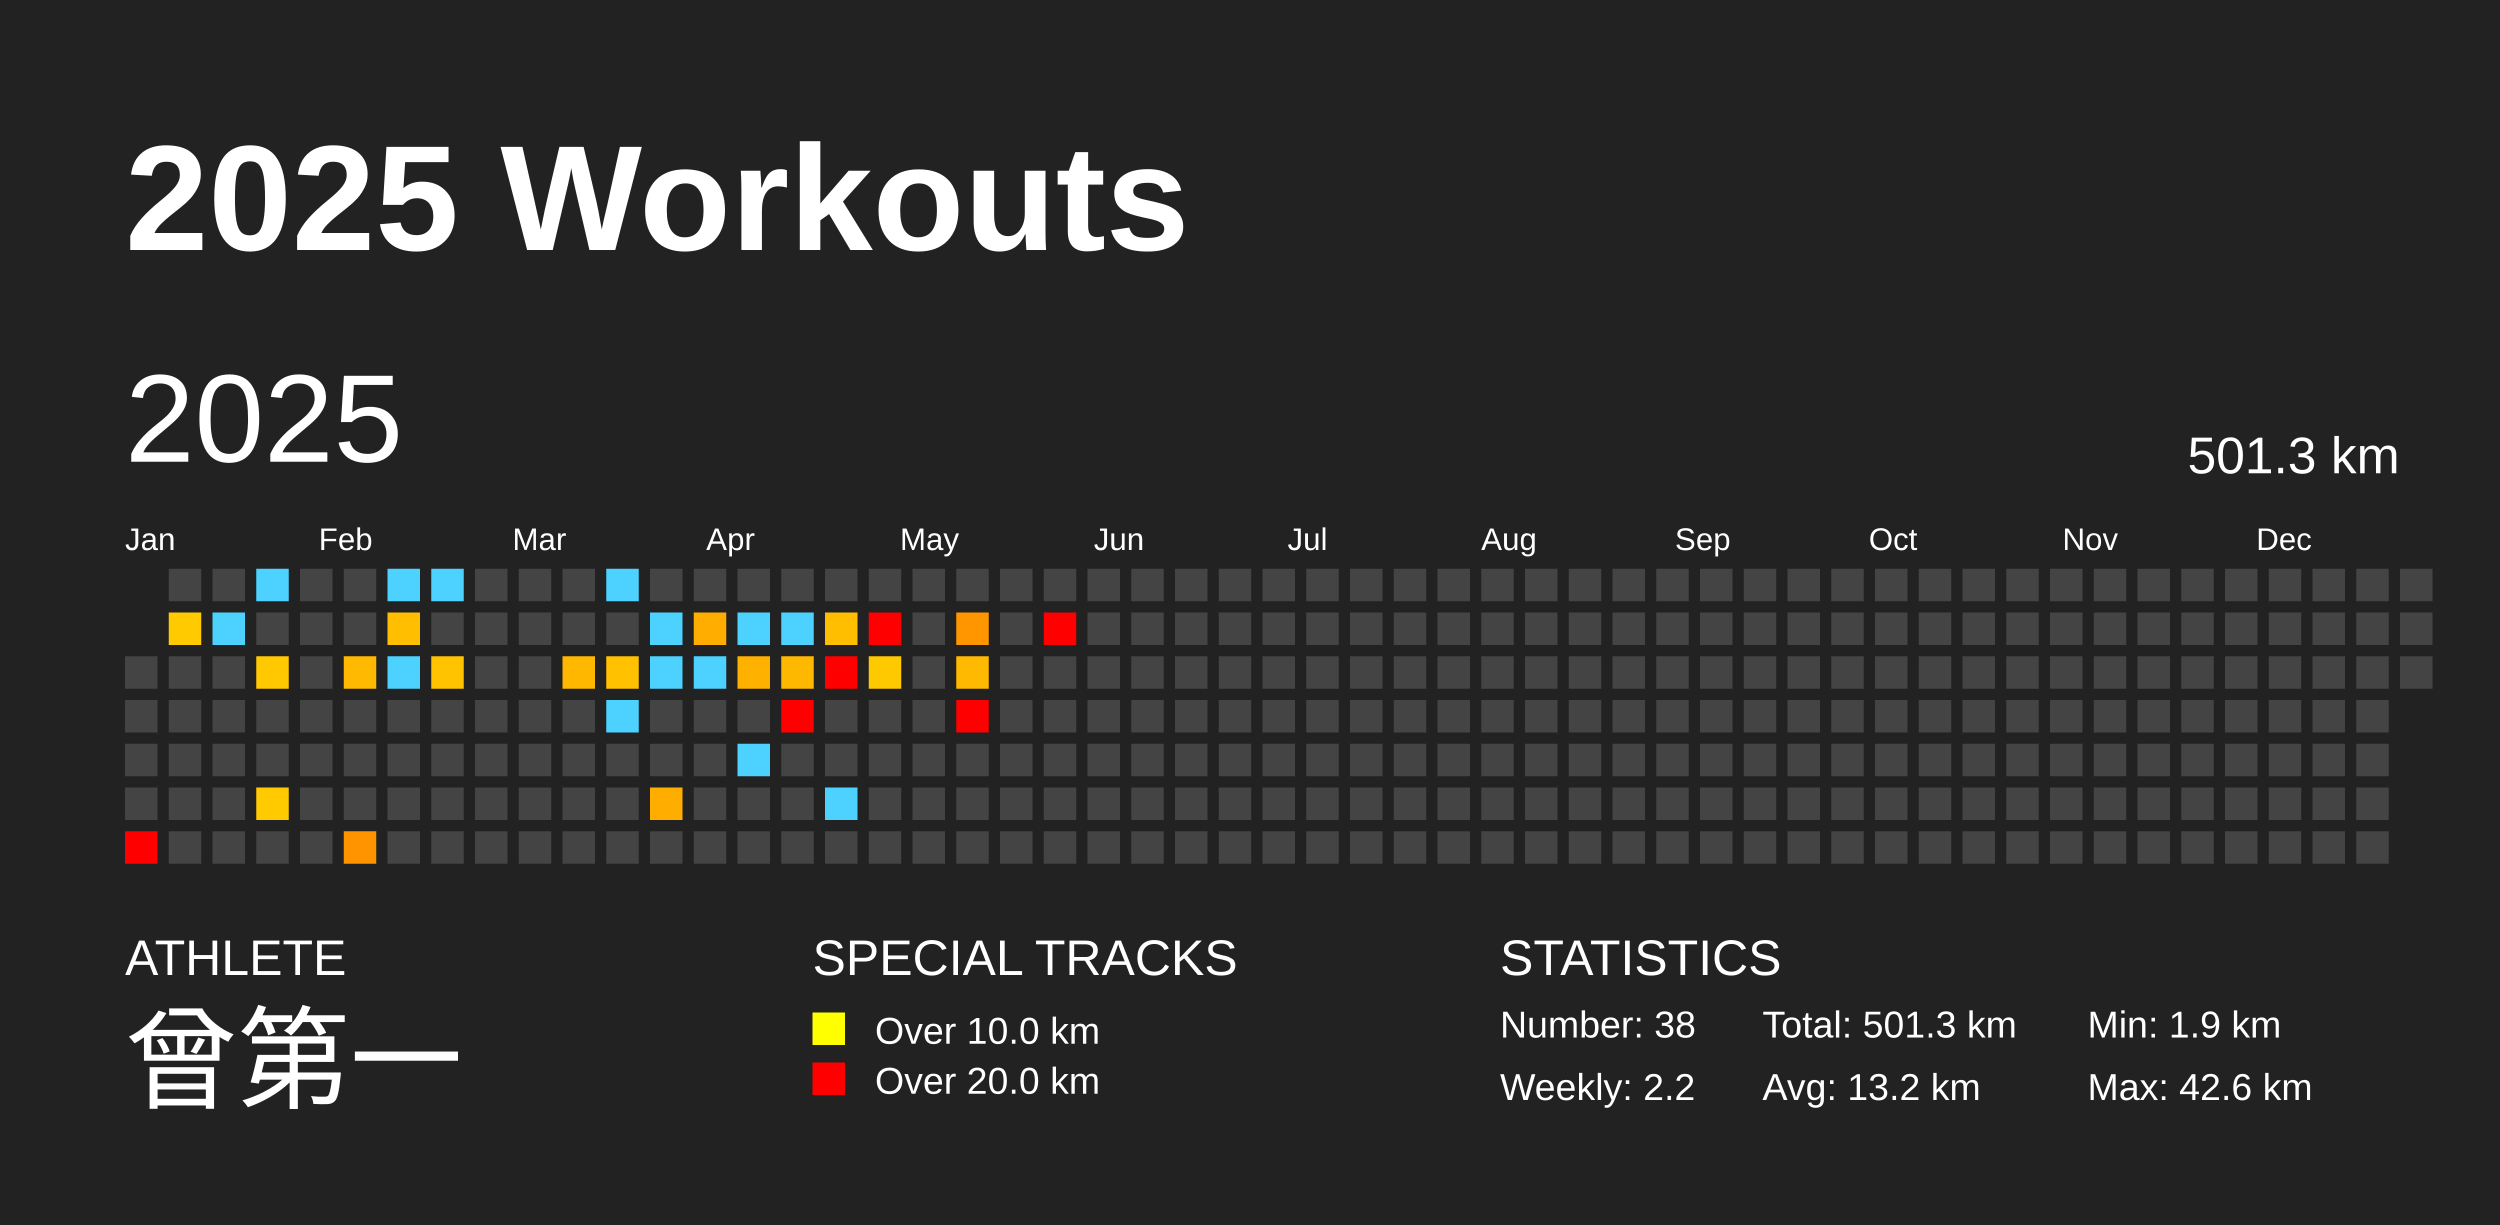
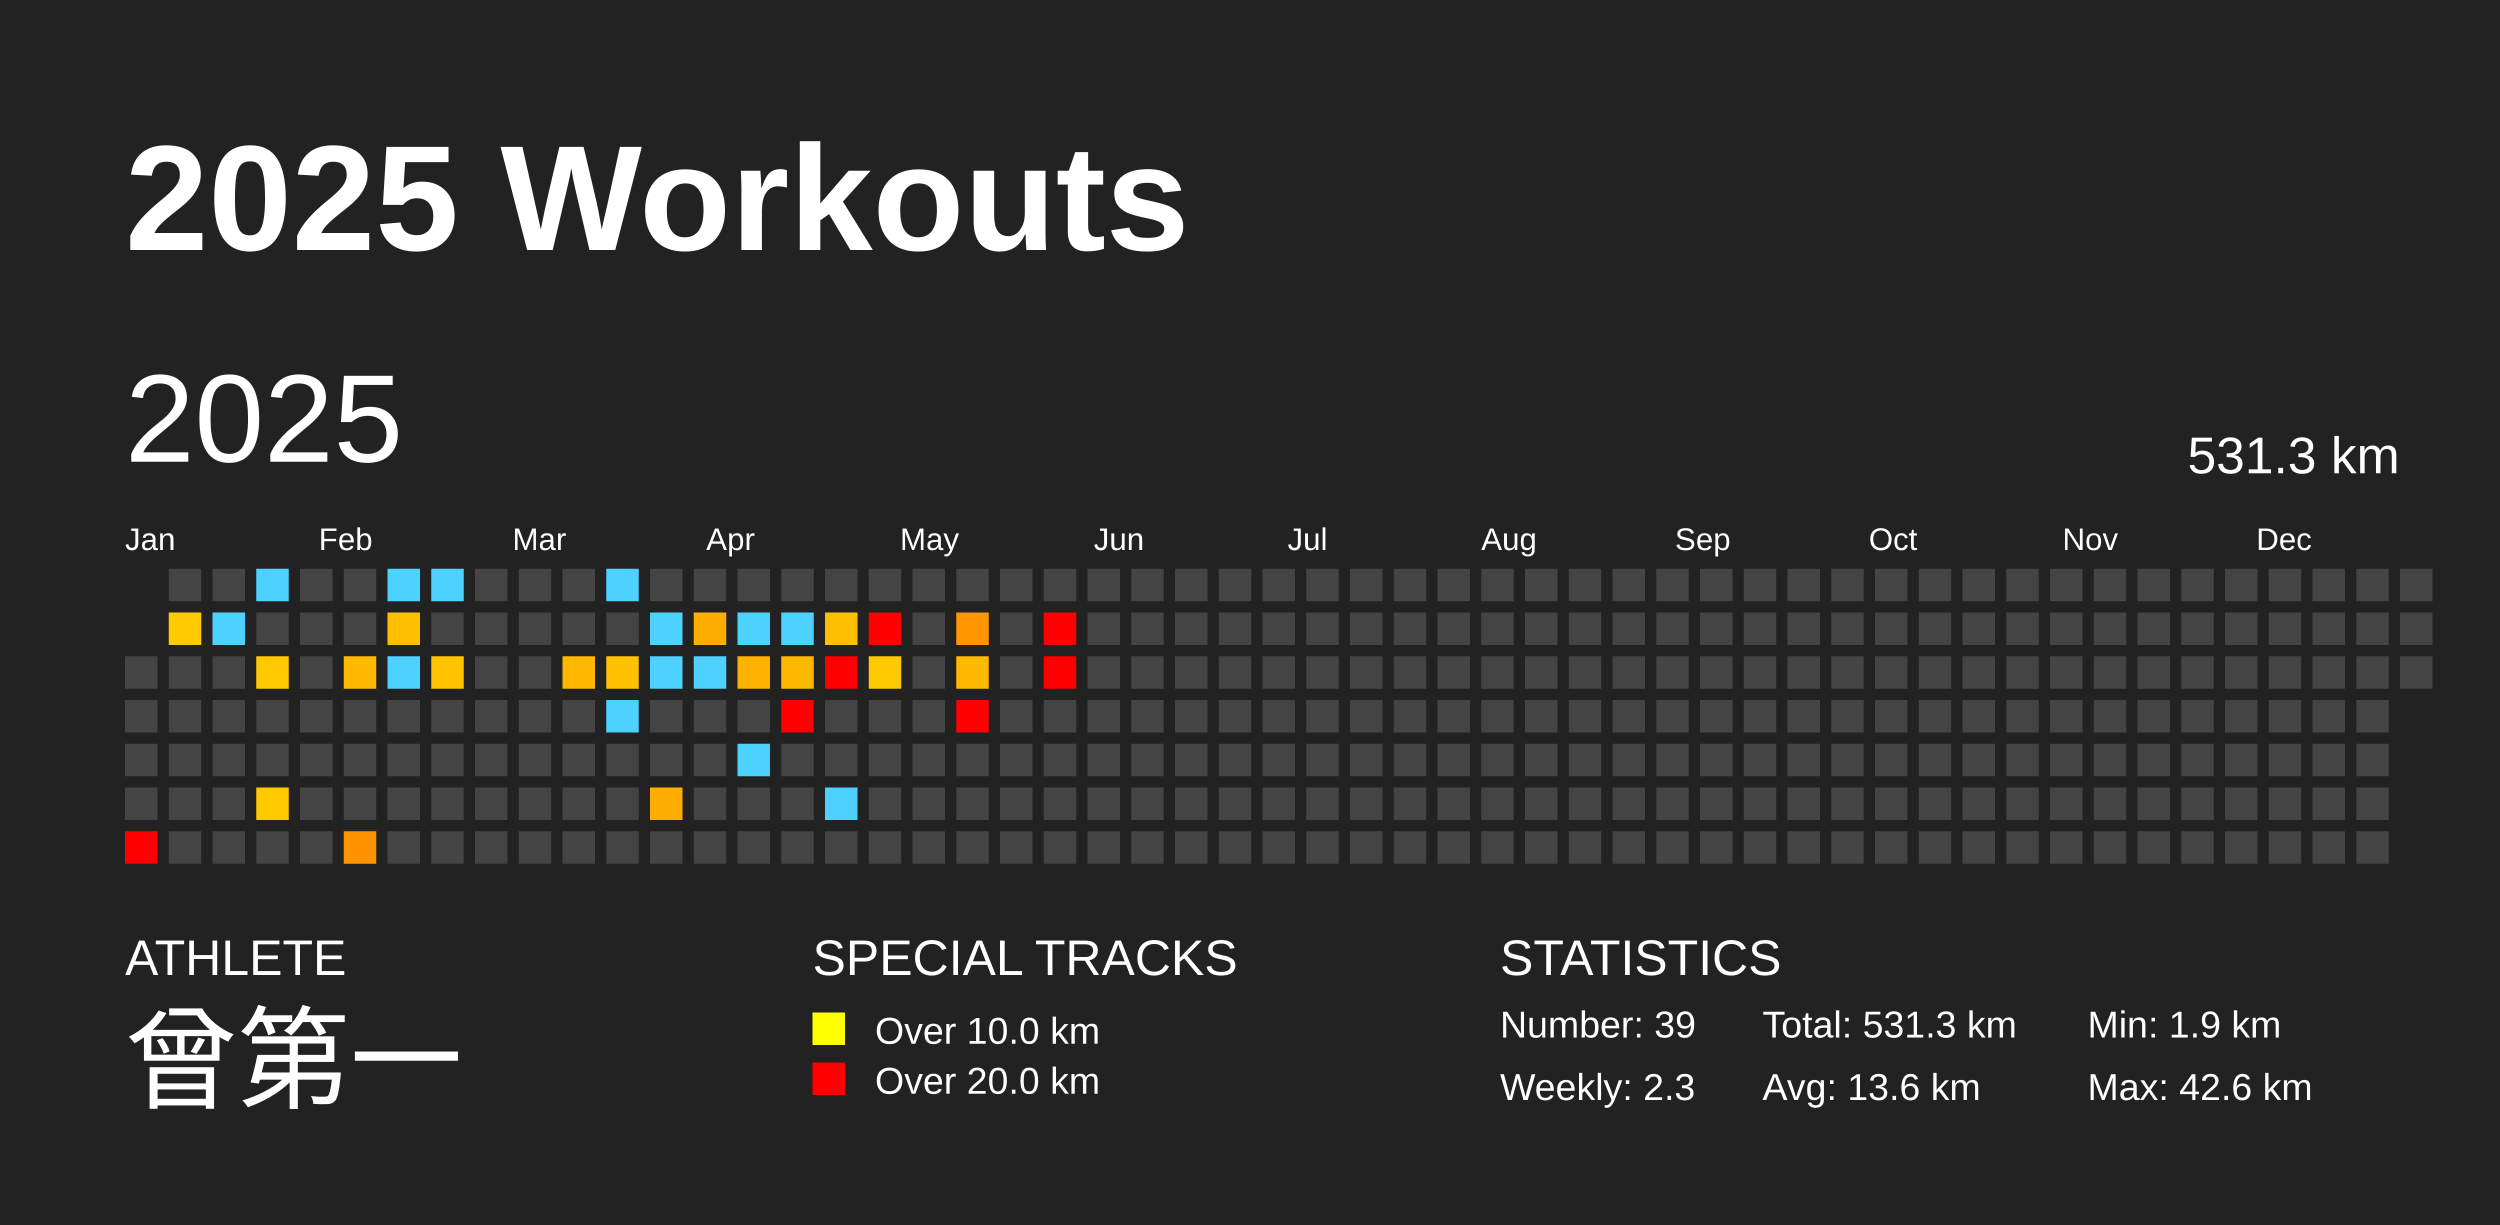
<svg xmlns="http://www.w3.org/2000/svg" baseProfile="full" height="98mm" version="1.1" viewBox="0,0,200,98" width="200mm">
  <defs />
  <rect fill="#222222" height="98" width="200" x="0" y="0" />
  <text fill="#FFFFFF" style="font-size:12px; font-family:Arial; font-weight:bold;" x="10" y="20">2025 Workouts</text>
  <text fill="#FFFFFF" style="font-size:4px; font-family:Arial" x="10" y="78">ATHLETE</text>
  <text fill="#FFFFFF" style="font-size:9px; font-family:Arial" x="10" y="88">曾第一</text>
  <text fill="#FFFFFF" style="font-size:4px; font-family:Arial" x="65" y="78">SPECIAL TRACKS</text>
  <rect fill="yellow" height="2.6" width="2.6" x="65" y="81" />
  <text fill="#FFFFFF" style="font-size:3px; font-family:Arial" x="70" y="83.5">Over 10.0 km</text>
  <rect fill="red" height="2.6" width="2.6" x="65" y="85" />
  <text fill="#FFFFFF" style="font-size:3px; font-family:Arial" x="70" y="87.5">Over 20.0 km</text>
  <text fill="#FFFFFF" style="font-size:4px; font-family:Arial" x="120" y="78">STATISTICS</text>
-   <text fill="#FFFFFF" style="font-size:3px; font-family:Arial" x="120" y="83">Number: 38</text>
-   <text fill="#FFFFFF" style="font-size:3px; font-family:Arial" x="120" y="88">Weekly: 2.2</text>
-   <text fill="#FFFFFF" style="font-size:3px; font-family:Arial" x="141" y="83">Total: 501.3 km</text>
-   <text fill="#FFFFFF" style="font-size:3px; font-family:Arial" x="141" y="88">Avg: 13.2 km</text>
+   <text fill="#FFFFFF" style="font-size:3px; font-family:Arial" x="120" y="83">Number: 39</text>
+   <text fill="#FFFFFF" style="font-size:3px; font-family:Arial" x="120" y="88">Weekly: 2.3</text>
+   <text fill="#FFFFFF" style="font-size:3px; font-family:Arial" x="141" y="83">Total: 531.3 km</text>
+   <text fill="#FFFFFF" style="font-size:3px; font-family:Arial" x="141" y="88">Avg: 13.6 km</text>
  <text fill="#FFFFFF" style="font-size:3px; font-family:Arial" x="167" y="83">Min: 1.9 km</text>
  <text fill="#FFFFFF" style="font-size:3px; font-family:Arial" x="167" y="88">Max: 42.6 km</text>
  <text dominant-baseline="hanging" fill="#FFFFFF" style="font-size:10.0px; font-family:Arial;" x="10" y="30">2025</text>
-   <text dominant-baseline="hanging" fill="#FFFFFF" style="font-size:4.125px; font-family:Arial;" x="175" y="35">501.3 km</text>
+   <text dominant-baseline="hanging" fill="#FFFFFF" style="font-size:4.125px; font-family:Arial;" x="175" y="35">531.3 km</text>
  <text fill="#FFFFFF" style="font-size:2.5px; font-family:Arial" x="10.0" y="44">Jan</text>
  <text fill="#FFFFFF" style="font-size:2.5px; font-family:Arial" x="25.5" y="44">Feb</text>
  <text fill="#FFFFFF" style="font-size:2.5px; font-family:Arial" x="41.0" y="44">Mar</text>
  <text fill="#FFFFFF" style="font-size:2.5px; font-family:Arial" x="56.5" y="44">Apr</text>
  <text fill="#FFFFFF" style="font-size:2.5px; font-family:Arial" x="72.0" y="44">May</text>
  <text fill="#FFFFFF" style="font-size:2.5px; font-family:Arial" x="87.5" y="44">Jun</text>
  <text fill="#FFFFFF" style="font-size:2.5px; font-family:Arial" x="103.0" y="44">Jul</text>
  <text fill="#FFFFFF" style="font-size:2.5px; font-family:Arial" x="118.5" y="44">Aug</text>
  <text fill="#FFFFFF" style="font-size:2.5px; font-family:Arial" x="134.0" y="44">Sep</text>
  <text fill="#FFFFFF" style="font-size:2.5px; font-family:Arial" x="149.5" y="44">Oct</text>
  <text fill="#FFFFFF" style="font-size:2.5px; font-family:Arial" x="165.0" y="44">Nov</text>
  <text fill="#FFFFFF" style="font-size:2.5px; font-family:Arial" x="180.5" y="44">Dec</text>
  <rect fill="#444444" height="2.6" width="2.6" x="10.0" y="52.5" />
  <rect fill="#444444" height="2.6" width="2.6" x="10.0" y="56.0" />
  <rect fill="#444444" height="2.6" width="2.6" x="10.0" y="59.5" />
  <rect fill="#444444" height="2.6" width="2.6" x="10.0" y="63.0" />
  <rect fill="red" height="2.6" width="2.6" x="10.0" y="66.5" />
  <rect fill="#444444" height="2.6" width="2.6" x="13.5" y="45.5" />
  <rect fill="#ffca00" height="2.6" width="2.6" x="13.5" y="49.0" />
  <rect fill="#444444" height="2.6" width="2.6" x="13.5" y="52.5" />
  <rect fill="#444444" height="2.6" width="2.6" x="13.5" y="56.0" />
  <rect fill="#444444" height="2.6" width="2.6" x="13.5" y="59.5" />
  <rect fill="#444444" height="2.6" width="2.6" x="13.5" y="63.0" />
  <rect fill="#444444" height="2.6" width="2.6" x="13.5" y="66.5" />
  <rect fill="#444444" height="2.6" width="2.6" x="17.0" y="45.5" />
  <rect fill="#4dd2ff" height="2.6" width="2.6" x="17.0" y="49.0" />
  <rect fill="#444444" height="2.6" width="2.6" x="17.0" y="52.5" />
  <rect fill="#444444" height="2.6" width="2.6" x="17.0" y="56.0" />
  <rect fill="#444444" height="2.6" width="2.6" x="17.0" y="59.5" />
  <rect fill="#444444" height="2.6" width="2.6" x="17.0" y="63.0" />
  <rect fill="#444444" height="2.6" width="2.6" x="17.0" y="66.5" />
  <rect fill="#4dd2ff" height="2.6" width="2.6" x="20.5" y="45.5" />
  <rect fill="#444444" height="2.6" width="2.6" x="20.5" y="49.0" />
  <rect fill="#ffc800" height="2.6" width="2.6" x="20.5" y="52.5" />
  <rect fill="#444444" height="2.6" width="2.6" x="20.5" y="56.0" />
  <rect fill="#444444" height="2.6" width="2.6" x="20.5" y="59.5" />
  <rect fill="#ffcb00" height="2.6" width="2.6" x="20.5" y="63.0" />
  <rect fill="#444444" height="2.6" width="2.6" x="20.5" y="66.5" />
  <rect fill="#444444" height="2.6" width="2.6" x="24.0" y="45.5" />
  <rect fill="#444444" height="2.6" width="2.6" x="24.0" y="49.0" />
  <rect fill="#444444" height="2.6" width="2.6" x="24.0" y="52.5" />
  <rect fill="#444444" height="2.6" width="2.6" x="24.0" y="56.0" />
  <rect fill="#444444" height="2.6" width="2.6" x="24.0" y="59.5" />
  <rect fill="#444444" height="2.6" width="2.6" x="24.0" y="63.0" />
  <rect fill="#444444" height="2.6" width="2.6" x="24.0" y="66.5" />
  <rect fill="#444444" height="2.6" width="2.6" x="27.5" y="45.5" />
  <rect fill="#444444" height="2.6" width="2.6" x="27.5" y="49.0" />
  <rect fill="#ffb900" height="2.6" width="2.6" x="27.5" y="52.5" />
  <rect fill="#444444" height="2.6" width="2.6" x="27.5" y="56.0" />
  <rect fill="#444444" height="2.6" width="2.6" x="27.5" y="59.5" />
  <rect fill="#444444" height="2.6" width="2.6" x="27.5" y="63.0" />
  <rect fill="#ff9400" height="2.6" width="2.6" x="27.5" y="66.5" />
  <rect fill="#4dd2ff" height="2.6" width="2.6" x="31.0" y="45.5" />
  <rect fill="#ffbf00" height="2.6" width="2.6" x="31.0" y="49.0" />
  <rect fill="#4dd2ff" height="2.6" width="2.6" x="31.0" y="52.5" />
  <rect fill="#444444" height="2.6" width="2.6" x="31.0" y="56.0" />
  <rect fill="#444444" height="2.6" width="2.6" x="31.0" y="59.5" />
  <rect fill="#444444" height="2.6" width="2.6" x="31.0" y="63.0" />
  <rect fill="#444444" height="2.6" width="2.6" x="31.0" y="66.5" />
  <rect fill="#4dd2ff" height="2.6" width="2.6" x="34.5" y="45.5" />
  <rect fill="#444444" height="2.6" width="2.6" x="34.5" y="49.0" />
  <rect fill="#ffc300" height="2.6" width="2.6" x="34.5" y="52.5" />
  <rect fill="#444444" height="2.6" width="2.6" x="34.5" y="56.0" />
  <rect fill="#444444" height="2.6" width="2.6" x="34.5" y="59.5" />
  <rect fill="#444444" height="2.6" width="2.6" x="34.5" y="63.0" />
  <rect fill="#444444" height="2.6" width="2.6" x="34.5" y="66.5" />
  <rect fill="#444444" height="2.6" width="2.6" x="38.0" y="45.5" />
  <rect fill="#444444" height="2.6" width="2.6" x="38.0" y="49.0" />
  <rect fill="#444444" height="2.6" width="2.6" x="38.0" y="52.5" />
  <rect fill="#444444" height="2.6" width="2.6" x="38.0" y="56.0" />
  <rect fill="#444444" height="2.6" width="2.6" x="38.0" y="59.5" />
  <rect fill="#444444" height="2.6" width="2.6" x="38.0" y="63.0" />
  <rect fill="#444444" height="2.6" width="2.6" x="38.0" y="66.5" />
  <rect fill="#444444" height="2.6" width="2.6" x="41.5" y="45.5" />
  <rect fill="#444444" height="2.6" width="2.6" x="41.5" y="49.0" />
  <rect fill="#444444" height="2.6" width="2.6" x="41.5" y="52.5" />
  <rect fill="#444444" height="2.6" width="2.6" x="41.5" y="56.0" />
  <rect fill="#444444" height="2.6" width="2.6" x="41.5" y="59.5" />
  <rect fill="#444444" height="2.6" width="2.6" x="41.5" y="63.0" />
  <rect fill="#444444" height="2.6" width="2.6" x="41.5" y="66.5" />
  <rect fill="#444444" height="2.6" width="2.6" x="45.0" y="45.5" />
  <rect fill="#444444" height="2.6" width="2.6" x="45.0" y="49.0" />
  <rect fill="#ffb700" height="2.6" width="2.6" x="45.0" y="52.5" />
  <rect fill="#444444" height="2.6" width="2.6" x="45.0" y="56.0" />
  <rect fill="#444444" height="2.6" width="2.6" x="45.0" y="59.5" />
  <rect fill="#444444" height="2.6" width="2.6" x="45.0" y="63.0" />
  <rect fill="#444444" height="2.6" width="2.6" x="45.0" y="66.5" />
  <rect fill="#4dd2ff" height="2.6" width="2.6" x="48.5" y="45.5" />
  <rect fill="#444444" height="2.6" width="2.6" x="48.5" y="49.0" />
  <rect fill="#ffc100" height="2.6" width="2.6" x="48.5" y="52.5" />
  <rect fill="#4dd2ff" height="2.6" width="2.6" x="48.5" y="56.0" />
  <rect fill="#444444" height="2.6" width="2.6" x="48.5" y="59.5" />
  <rect fill="#444444" height="2.6" width="2.6" x="48.5" y="63.0" />
  <rect fill="#444444" height="2.6" width="2.6" x="48.5" y="66.5" />
  <rect fill="#444444" height="2.6" width="2.6" x="52.0" y="45.5" />
  <rect fill="#4dd2ff" height="2.6" width="2.6" x="52.0" y="49.0" />
  <rect fill="#4dd2ff" height="2.6" width="2.6" x="52.0" y="52.5" />
  <rect fill="#444444" height="2.6" width="2.6" x="52.0" y="56.0" />
  <rect fill="#444444" height="2.6" width="2.6" x="52.0" y="59.5" />
  <rect fill="#ffae00" height="2.6" width="2.6" x="52.0" y="63.0" />
  <rect fill="#444444" height="2.6" width="2.6" x="52.0" y="66.5" />
  <rect fill="#444444" height="2.6" width="2.6" x="55.5" y="45.5" />
  <rect fill="#ffae00" height="2.6" width="2.6" x="55.5" y="49.0" />
  <rect fill="#4dd2ff" height="2.6" width="2.6" x="55.5" y="52.5" />
  <rect fill="#444444" height="2.6" width="2.6" x="55.5" y="56.0" />
  <rect fill="#444444" height="2.6" width="2.6" x="55.5" y="59.5" />
  <rect fill="#444444" height="2.6" width="2.6" x="55.5" y="63.0" />
  <rect fill="#444444" height="2.6" width="2.6" x="55.5" y="66.5" />
  <rect fill="#444444" height="2.6" width="2.6" x="59.0" y="45.5" />
  <rect fill="#4dd2ff" height="2.6" width="2.6" x="59.0" y="49.0" />
  <rect fill="#ffb100" height="2.6" width="2.6" x="59.0" y="52.5" />
  <rect fill="#444444" height="2.6" width="2.6" x="59.0" y="56.0" />
  <rect fill="#4dd2ff" height="2.6" width="2.6" x="59.0" y="59.5" />
  <rect fill="#444444" height="2.6" width="2.6" x="59.0" y="63.0" />
  <rect fill="#444444" height="2.6" width="2.6" x="59.0" y="66.5" />
  <rect fill="#444444" height="2.6" width="2.6" x="62.5" y="45.5" />
  <rect fill="#4dd2ff" height="2.6" width="2.6" x="62.5" y="49.0" />
  <rect fill="#ffb800" height="2.6" width="2.6" x="62.5" y="52.5" />
  <rect fill="red" height="2.6" width="2.6" x="62.5" y="56.0" />
  <rect fill="#444444" height="2.6" width="2.6" x="62.5" y="59.5" />
  <rect fill="#444444" height="2.6" width="2.6" x="62.5" y="63.0" />
  <rect fill="#444444" height="2.6" width="2.6" x="62.5" y="66.5" />
  <rect fill="#444444" height="2.6" width="2.6" x="66.0" y="45.5" />
  <rect fill="#ffbf00" height="2.6" width="2.6" x="66.0" y="49.0" />
  <rect fill="red" height="2.6" width="2.6" x="66.0" y="52.5" />
  <rect fill="#444444" height="2.6" width="2.6" x="66.0" y="56.0" />
  <rect fill="#444444" height="2.6" width="2.6" x="66.0" y="59.5" />
  <rect fill="#4dd2ff" height="2.6" width="2.6" x="66.0" y="63.0" />
  <rect fill="#444444" height="2.6" width="2.6" x="66.0" y="66.5" />
  <rect fill="#444444" height="2.6" width="2.6" x="69.5" y="45.5" />
  <rect fill="red" height="2.6" width="2.6" x="69.5" y="49.0" />
  <rect fill="#ffc900" height="2.6" width="2.6" x="69.5" y="52.5" />
  <rect fill="#444444" height="2.6" width="2.6" x="69.5" y="56.0" />
  <rect fill="#444444" height="2.6" width="2.6" x="69.5" y="59.5" />
  <rect fill="#444444" height="2.6" width="2.6" x="69.5" y="63.0" />
  <rect fill="#444444" height="2.6" width="2.6" x="69.5" y="66.5" />
  <rect fill="#444444" height="2.6" width="2.6" x="73.0" y="45.5" />
  <rect fill="#444444" height="2.6" width="2.6" x="73.0" y="49.0" />
  <rect fill="#444444" height="2.6" width="2.6" x="73.0" y="52.5" />
  <rect fill="#444444" height="2.6" width="2.6" x="73.0" y="56.0" />
  <rect fill="#444444" height="2.6" width="2.6" x="73.0" y="59.5" />
  <rect fill="#444444" height="2.6" width="2.6" x="73.0" y="63.0" />
  <rect fill="#444444" height="2.6" width="2.6" x="73.0" y="66.5" />
  <rect fill="#444444" height="2.6" width="2.6" x="76.5" y="45.5" />
  <rect fill="#ff9600" height="2.6" width="2.6" x="76.5" y="49.0" />
  <rect fill="#ffb900" height="2.6" width="2.6" x="76.5" y="52.5" />
  <rect fill="red" height="2.6" width="2.6" x="76.5" y="56.0" />
  <rect fill="#444444" height="2.6" width="2.6" x="76.5" y="59.5" />
  <rect fill="#444444" height="2.6" width="2.6" x="76.5" y="63.0" />
  <rect fill="#444444" height="2.6" width="2.6" x="76.5" y="66.5" />
  <rect fill="#444444" height="2.6" width="2.6" x="80.0" y="45.5" />
  <rect fill="#444444" height="2.6" width="2.6" x="80.0" y="49.0" />
  <rect fill="#444444" height="2.6" width="2.6" x="80.0" y="52.5" />
  <rect fill="#444444" height="2.6" width="2.6" x="80.0" y="56.0" />
  <rect fill="#444444" height="2.6" width="2.6" x="80.0" y="59.5" />
  <rect fill="#444444" height="2.6" width="2.6" x="80.0" y="63.0" />
  <rect fill="#444444" height="2.6" width="2.6" x="80.0" y="66.5" />
  <rect fill="#444444" height="2.6" width="2.6" x="83.5" y="45.5" />
  <rect fill="red" height="2.6" width="2.6" x="83.5" y="49.0" />
-   <rect fill="#444444" height="2.6" width="2.6" x="83.5" y="52.5" />
+   <rect fill="red" height="2.6" width="2.6" x="83.5" y="52.5" />
  <rect fill="#444444" height="2.6" width="2.6" x="83.5" y="56.0" />
  <rect fill="#444444" height="2.6" width="2.6" x="83.5" y="59.5" />
  <rect fill="#444444" height="2.6" width="2.6" x="83.5" y="63.0" />
  <rect fill="#444444" height="2.6" width="2.6" x="83.5" y="66.5" />
  <rect fill="#444444" height="2.6" width="2.6" x="87.0" y="45.5" />
  <rect fill="#444444" height="2.6" width="2.6" x="87.0" y="49.0" />
  <rect fill="#444444" height="2.6" width="2.6" x="87.0" y="52.5" />
  <rect fill="#444444" height="2.6" width="2.6" x="87.0" y="56.0" />
  <rect fill="#444444" height="2.6" width="2.6" x="87.0" y="59.5" />
  <rect fill="#444444" height="2.6" width="2.6" x="87.0" y="63.0" />
  <rect fill="#444444" height="2.6" width="2.6" x="87.0" y="66.5" />
  <rect fill="#444444" height="2.6" width="2.6" x="90.5" y="45.5" />
  <rect fill="#444444" height="2.6" width="2.6" x="90.5" y="49.0" />
  <rect fill="#444444" height="2.6" width="2.6" x="90.5" y="52.5" />
  <rect fill="#444444" height="2.6" width="2.6" x="90.5" y="56.0" />
  <rect fill="#444444" height="2.6" width="2.6" x="90.5" y="59.5" />
  <rect fill="#444444" height="2.6" width="2.6" x="90.5" y="63.0" />
  <rect fill="#444444" height="2.6" width="2.6" x="90.5" y="66.5" />
  <rect fill="#444444" height="2.6" width="2.6" x="94.0" y="45.5" />
  <rect fill="#444444" height="2.6" width="2.6" x="94.0" y="49.0" />
  <rect fill="#444444" height="2.6" width="2.6" x="94.0" y="52.5" />
  <rect fill="#444444" height="2.6" width="2.6" x="94.0" y="56.0" />
  <rect fill="#444444" height="2.6" width="2.6" x="94.0" y="59.5" />
  <rect fill="#444444" height="2.6" width="2.6" x="94.0" y="63.0" />
  <rect fill="#444444" height="2.6" width="2.6" x="94.0" y="66.5" />
  <rect fill="#444444" height="2.6" width="2.6" x="97.5" y="45.5" />
  <rect fill="#444444" height="2.6" width="2.6" x="97.5" y="49.0" />
  <rect fill="#444444" height="2.6" width="2.6" x="97.5" y="52.5" />
  <rect fill="#444444" height="2.6" width="2.6" x="97.5" y="56.0" />
  <rect fill="#444444" height="2.6" width="2.6" x="97.5" y="59.5" />
  <rect fill="#444444" height="2.6" width="2.6" x="97.5" y="63.0" />
  <rect fill="#444444" height="2.6" width="2.6" x="97.5" y="66.5" />
  <rect fill="#444444" height="2.6" width="2.6" x="101.0" y="45.5" />
  <rect fill="#444444" height="2.6" width="2.6" x="101.0" y="49.0" />
  <rect fill="#444444" height="2.6" width="2.6" x="101.0" y="52.5" />
  <rect fill="#444444" height="2.6" width="2.6" x="101.0" y="56.0" />
  <rect fill="#444444" height="2.6" width="2.6" x="101.0" y="59.5" />
  <rect fill="#444444" height="2.6" width="2.6" x="101.0" y="63.0" />
  <rect fill="#444444" height="2.6" width="2.6" x="101.0" y="66.5" />
  <rect fill="#444444" height="2.6" width="2.6" x="104.5" y="45.5" />
  <rect fill="#444444" height="2.6" width="2.6" x="104.5" y="49.0" />
  <rect fill="#444444" height="2.6" width="2.6" x="104.5" y="52.5" />
  <rect fill="#444444" height="2.6" width="2.6" x="104.5" y="56.0" />
  <rect fill="#444444" height="2.6" width="2.6" x="104.5" y="59.5" />
  <rect fill="#444444" height="2.6" width="2.6" x="104.5" y="63.0" />
  <rect fill="#444444" height="2.6" width="2.6" x="104.5" y="66.5" />
  <rect fill="#444444" height="2.6" width="2.6" x="108.0" y="45.5" />
  <rect fill="#444444" height="2.6" width="2.6" x="108.0" y="49.0" />
  <rect fill="#444444" height="2.6" width="2.6" x="108.0" y="52.5" />
  <rect fill="#444444" height="2.6" width="2.6" x="108.0" y="56.0" />
  <rect fill="#444444" height="2.6" width="2.6" x="108.0" y="59.5" />
  <rect fill="#444444" height="2.6" width="2.6" x="108.0" y="63.0" />
  <rect fill="#444444" height="2.6" width="2.6" x="108.0" y="66.5" />
  <rect fill="#444444" height="2.6" width="2.6" x="111.5" y="45.5" />
  <rect fill="#444444" height="2.6" width="2.6" x="111.5" y="49.0" />
  <rect fill="#444444" height="2.6" width="2.6" x="111.5" y="52.5" />
  <rect fill="#444444" height="2.6" width="2.6" x="111.5" y="56.0" />
  <rect fill="#444444" height="2.6" width="2.6" x="111.5" y="59.5" />
  <rect fill="#444444" height="2.6" width="2.6" x="111.5" y="63.0" />
  <rect fill="#444444" height="2.6" width="2.6" x="111.5" y="66.5" />
  <rect fill="#444444" height="2.6" width="2.6" x="115.0" y="45.5" />
  <rect fill="#444444" height="2.6" width="2.6" x="115.0" y="49.0" />
  <rect fill="#444444" height="2.6" width="2.6" x="115.0" y="52.5" />
  <rect fill="#444444" height="2.6" width="2.6" x="115.0" y="56.0" />
  <rect fill="#444444" height="2.6" width="2.6" x="115.0" y="59.5" />
  <rect fill="#444444" height="2.6" width="2.6" x="115.0" y="63.0" />
  <rect fill="#444444" height="2.6" width="2.6" x="115.0" y="66.5" />
  <rect fill="#444444" height="2.6" width="2.6" x="118.5" y="45.5" />
  <rect fill="#444444" height="2.6" width="2.6" x="118.5" y="49.0" />
  <rect fill="#444444" height="2.6" width="2.6" x="118.5" y="52.5" />
  <rect fill="#444444" height="2.6" width="2.6" x="118.5" y="56.0" />
  <rect fill="#444444" height="2.6" width="2.6" x="118.5" y="59.5" />
  <rect fill="#444444" height="2.6" width="2.6" x="118.5" y="63.0" />
  <rect fill="#444444" height="2.6" width="2.6" x="118.5" y="66.5" />
  <rect fill="#444444" height="2.6" width="2.6" x="122.0" y="45.5" />
  <rect fill="#444444" height="2.6" width="2.6" x="122.0" y="49.0" />
  <rect fill="#444444" height="2.6" width="2.6" x="122.0" y="52.5" />
  <rect fill="#444444" height="2.6" width="2.6" x="122.0" y="56.0" />
  <rect fill="#444444" height="2.6" width="2.6" x="122.0" y="59.5" />
  <rect fill="#444444" height="2.6" width="2.6" x="122.0" y="63.0" />
  <rect fill="#444444" height="2.6" width="2.6" x="122.0" y="66.5" />
  <rect fill="#444444" height="2.6" width="2.6" x="125.5" y="45.5" />
  <rect fill="#444444" height="2.6" width="2.6" x="125.5" y="49.0" />
  <rect fill="#444444" height="2.6" width="2.6" x="125.5" y="52.5" />
  <rect fill="#444444" height="2.6" width="2.6" x="125.5" y="56.0" />
  <rect fill="#444444" height="2.6" width="2.6" x="125.5" y="59.5" />
  <rect fill="#444444" height="2.6" width="2.6" x="125.5" y="63.0" />
  <rect fill="#444444" height="2.6" width="2.6" x="125.5" y="66.5" />
  <rect fill="#444444" height="2.6" width="2.6" x="129.0" y="45.5" />
  <rect fill="#444444" height="2.6" width="2.6" x="129.0" y="49.0" />
  <rect fill="#444444" height="2.6" width="2.6" x="129.0" y="52.5" />
  <rect fill="#444444" height="2.6" width="2.6" x="129.0" y="56.0" />
  <rect fill="#444444" height="2.6" width="2.6" x="129.0" y="59.5" />
  <rect fill="#444444" height="2.6" width="2.6" x="129.0" y="63.0" />
  <rect fill="#444444" height="2.6" width="2.6" x="129.0" y="66.5" />
  <rect fill="#444444" height="2.6" width="2.6" x="132.5" y="45.5" />
  <rect fill="#444444" height="2.6" width="2.6" x="132.5" y="49.0" />
  <rect fill="#444444" height="2.6" width="2.6" x="132.5" y="52.5" />
  <rect fill="#444444" height="2.6" width="2.6" x="132.5" y="56.0" />
  <rect fill="#444444" height="2.6" width="2.6" x="132.5" y="59.5" />
  <rect fill="#444444" height="2.6" width="2.6" x="132.5" y="63.0" />
  <rect fill="#444444" height="2.6" width="2.6" x="132.5" y="66.5" />
  <rect fill="#444444" height="2.6" width="2.6" x="136.0" y="45.5" />
  <rect fill="#444444" height="2.6" width="2.6" x="136.0" y="49.0" />
  <rect fill="#444444" height="2.6" width="2.6" x="136.0" y="52.5" />
  <rect fill="#444444" height="2.6" width="2.6" x="136.0" y="56.0" />
  <rect fill="#444444" height="2.6" width="2.6" x="136.0" y="59.5" />
  <rect fill="#444444" height="2.6" width="2.6" x="136.0" y="63.0" />
  <rect fill="#444444" height="2.6" width="2.6" x="136.0" y="66.5" />
  <rect fill="#444444" height="2.6" width="2.6" x="139.5" y="45.5" />
  <rect fill="#444444" height="2.6" width="2.6" x="139.5" y="49.0" />
  <rect fill="#444444" height="2.6" width="2.6" x="139.5" y="52.5" />
  <rect fill="#444444" height="2.6" width="2.6" x="139.5" y="56.0" />
  <rect fill="#444444" height="2.6" width="2.6" x="139.5" y="59.5" />
  <rect fill="#444444" height="2.6" width="2.6" x="139.5" y="63.0" />
  <rect fill="#444444" height="2.6" width="2.6" x="139.5" y="66.5" />
  <rect fill="#444444" height="2.6" width="2.6" x="143.0" y="45.5" />
  <rect fill="#444444" height="2.6" width="2.6" x="143.0" y="49.0" />
  <rect fill="#444444" height="2.6" width="2.6" x="143.0" y="52.5" />
  <rect fill="#444444" height="2.6" width="2.6" x="143.0" y="56.0" />
  <rect fill="#444444" height="2.6" width="2.6" x="143.0" y="59.5" />
  <rect fill="#444444" height="2.6" width="2.6" x="143.0" y="63.0" />
  <rect fill="#444444" height="2.6" width="2.6" x="143.0" y="66.5" />
  <rect fill="#444444" height="2.6" width="2.6" x="146.5" y="45.5" />
  <rect fill="#444444" height="2.6" width="2.6" x="146.5" y="49.0" />
  <rect fill="#444444" height="2.6" width="2.6" x="146.5" y="52.5" />
  <rect fill="#444444" height="2.6" width="2.6" x="146.5" y="56.0" />
  <rect fill="#444444" height="2.6" width="2.6" x="146.5" y="59.5" />
  <rect fill="#444444" height="2.6" width="2.6" x="146.5" y="63.0" />
  <rect fill="#444444" height="2.6" width="2.6" x="146.5" y="66.5" />
  <rect fill="#444444" height="2.6" width="2.6" x="150.0" y="45.5" />
  <rect fill="#444444" height="2.6" width="2.6" x="150.0" y="49.0" />
  <rect fill="#444444" height="2.6" width="2.6" x="150.0" y="52.5" />
  <rect fill="#444444" height="2.6" width="2.6" x="150.0" y="56.0" />
  <rect fill="#444444" height="2.6" width="2.6" x="150.0" y="59.5" />
  <rect fill="#444444" height="2.6" width="2.6" x="150.0" y="63.0" />
  <rect fill="#444444" height="2.6" width="2.6" x="150.0" y="66.5" />
  <rect fill="#444444" height="2.6" width="2.6" x="153.5" y="45.5" />
  <rect fill="#444444" height="2.6" width="2.6" x="153.5" y="49.0" />
  <rect fill="#444444" height="2.6" width="2.6" x="153.5" y="52.5" />
  <rect fill="#444444" height="2.6" width="2.6" x="153.5" y="56.0" />
  <rect fill="#444444" height="2.6" width="2.6" x="153.5" y="59.5" />
  <rect fill="#444444" height="2.6" width="2.6" x="153.5" y="63.0" />
  <rect fill="#444444" height="2.6" width="2.6" x="153.5" y="66.5" />
  <rect fill="#444444" height="2.6" width="2.6" x="157.0" y="45.5" />
  <rect fill="#444444" height="2.6" width="2.6" x="157.0" y="49.0" />
  <rect fill="#444444" height="2.6" width="2.6" x="157.0" y="52.5" />
  <rect fill="#444444" height="2.6" width="2.6" x="157.0" y="56.0" />
  <rect fill="#444444" height="2.6" width="2.6" x="157.0" y="59.5" />
  <rect fill="#444444" height="2.6" width="2.6" x="157.0" y="63.0" />
  <rect fill="#444444" height="2.6" width="2.6" x="157.0" y="66.5" />
  <rect fill="#444444" height="2.6" width="2.6" x="160.5" y="45.5" />
  <rect fill="#444444" height="2.6" width="2.6" x="160.5" y="49.0" />
  <rect fill="#444444" height="2.6" width="2.6" x="160.5" y="52.5" />
  <rect fill="#444444" height="2.6" width="2.6" x="160.5" y="56.0" />
  <rect fill="#444444" height="2.6" width="2.6" x="160.5" y="59.5" />
  <rect fill="#444444" height="2.6" width="2.6" x="160.5" y="63.0" />
  <rect fill="#444444" height="2.6" width="2.6" x="160.5" y="66.5" />
  <rect fill="#444444" height="2.6" width="2.6" x="164.0" y="45.5" />
  <rect fill="#444444" height="2.6" width="2.6" x="164.0" y="49.0" />
  <rect fill="#444444" height="2.6" width="2.6" x="164.0" y="52.5" />
  <rect fill="#444444" height="2.6" width="2.6" x="164.0" y="56.0" />
  <rect fill="#444444" height="2.6" width="2.6" x="164.0" y="59.5" />
  <rect fill="#444444" height="2.6" width="2.6" x="164.0" y="63.0" />
  <rect fill="#444444" height="2.6" width="2.6" x="164.0" y="66.5" />
  <rect fill="#444444" height="2.6" width="2.6" x="167.5" y="45.5" />
  <rect fill="#444444" height="2.6" width="2.6" x="167.5" y="49.0" />
  <rect fill="#444444" height="2.6" width="2.6" x="167.5" y="52.5" />
  <rect fill="#444444" height="2.6" width="2.6" x="167.5" y="56.0" />
  <rect fill="#444444" height="2.6" width="2.6" x="167.5" y="59.5" />
  <rect fill="#444444" height="2.6" width="2.6" x="167.5" y="63.0" />
  <rect fill="#444444" height="2.6" width="2.6" x="167.5" y="66.5" />
  <rect fill="#444444" height="2.6" width="2.6" x="171.0" y="45.5" />
  <rect fill="#444444" height="2.6" width="2.6" x="171.0" y="49.0" />
  <rect fill="#444444" height="2.6" width="2.6" x="171.0" y="52.5" />
  <rect fill="#444444" height="2.6" width="2.6" x="171.0" y="56.0" />
  <rect fill="#444444" height="2.6" width="2.6" x="171.0" y="59.5" />
  <rect fill="#444444" height="2.6" width="2.6" x="171.0" y="63.0" />
  <rect fill="#444444" height="2.6" width="2.6" x="171.0" y="66.5" />
  <rect fill="#444444" height="2.6" width="2.6" x="174.5" y="45.5" />
  <rect fill="#444444" height="2.6" width="2.6" x="174.5" y="49.0" />
  <rect fill="#444444" height="2.6" width="2.6" x="174.5" y="52.5" />
  <rect fill="#444444" height="2.6" width="2.6" x="174.5" y="56.0" />
  <rect fill="#444444" height="2.6" width="2.6" x="174.5" y="59.5" />
  <rect fill="#444444" height="2.6" width="2.6" x="174.5" y="63.0" />
  <rect fill="#444444" height="2.6" width="2.6" x="174.5" y="66.5" />
  <rect fill="#444444" height="2.6" width="2.6" x="178.0" y="45.5" />
  <rect fill="#444444" height="2.6" width="2.6" x="178.0" y="49.0" />
  <rect fill="#444444" height="2.6" width="2.6" x="178.0" y="52.5" />
  <rect fill="#444444" height="2.6" width="2.6" x="178.0" y="56.0" />
  <rect fill="#444444" height="2.6" width="2.6" x="178.0" y="59.5" />
  <rect fill="#444444" height="2.6" width="2.6" x="178.0" y="63.0" />
  <rect fill="#444444" height="2.6" width="2.6" x="178.0" y="66.5" />
  <rect fill="#444444" height="2.6" width="2.6" x="181.5" y="45.5" />
  <rect fill="#444444" height="2.6" width="2.6" x="181.5" y="49.0" />
  <rect fill="#444444" height="2.6" width="2.6" x="181.5" y="52.5" />
  <rect fill="#444444" height="2.6" width="2.6" x="181.5" y="56.0" />
  <rect fill="#444444" height="2.6" width="2.6" x="181.5" y="59.5" />
  <rect fill="#444444" height="2.6" width="2.6" x="181.5" y="63.0" />
  <rect fill="#444444" height="2.6" width="2.6" x="181.5" y="66.5" />
  <rect fill="#444444" height="2.6" width="2.6" x="185.0" y="45.5" />
  <rect fill="#444444" height="2.6" width="2.6" x="185.0" y="49.0" />
  <rect fill="#444444" height="2.6" width="2.6" x="185.0" y="52.5" />
  <rect fill="#444444" height="2.6" width="2.6" x="185.0" y="56.0" />
  <rect fill="#444444" height="2.6" width="2.6" x="185.0" y="59.5" />
  <rect fill="#444444" height="2.6" width="2.6" x="185.0" y="63.0" />
  <rect fill="#444444" height="2.6" width="2.6" x="185.0" y="66.5" />
  <rect fill="#444444" height="2.6" width="2.6" x="188.5" y="45.5" />
  <rect fill="#444444" height="2.6" width="2.6" x="188.5" y="49.0" />
  <rect fill="#444444" height="2.6" width="2.6" x="188.5" y="52.5" />
  <rect fill="#444444" height="2.6" width="2.6" x="188.5" y="56.0" />
  <rect fill="#444444" height="2.6" width="2.6" x="188.5" y="59.5" />
  <rect fill="#444444" height="2.6" width="2.6" x="188.5" y="63.0" />
  <rect fill="#444444" height="2.6" width="2.6" x="188.5" y="66.5" />
  <rect fill="#444444" height="2.6" width="2.6" x="192.0" y="45.5" />
  <rect fill="#444444" height="2.6" width="2.6" x="192.0" y="49.0" />
  <rect fill="#444444" height="2.6" width="2.6" x="192.0" y="52.5" />
</svg>
